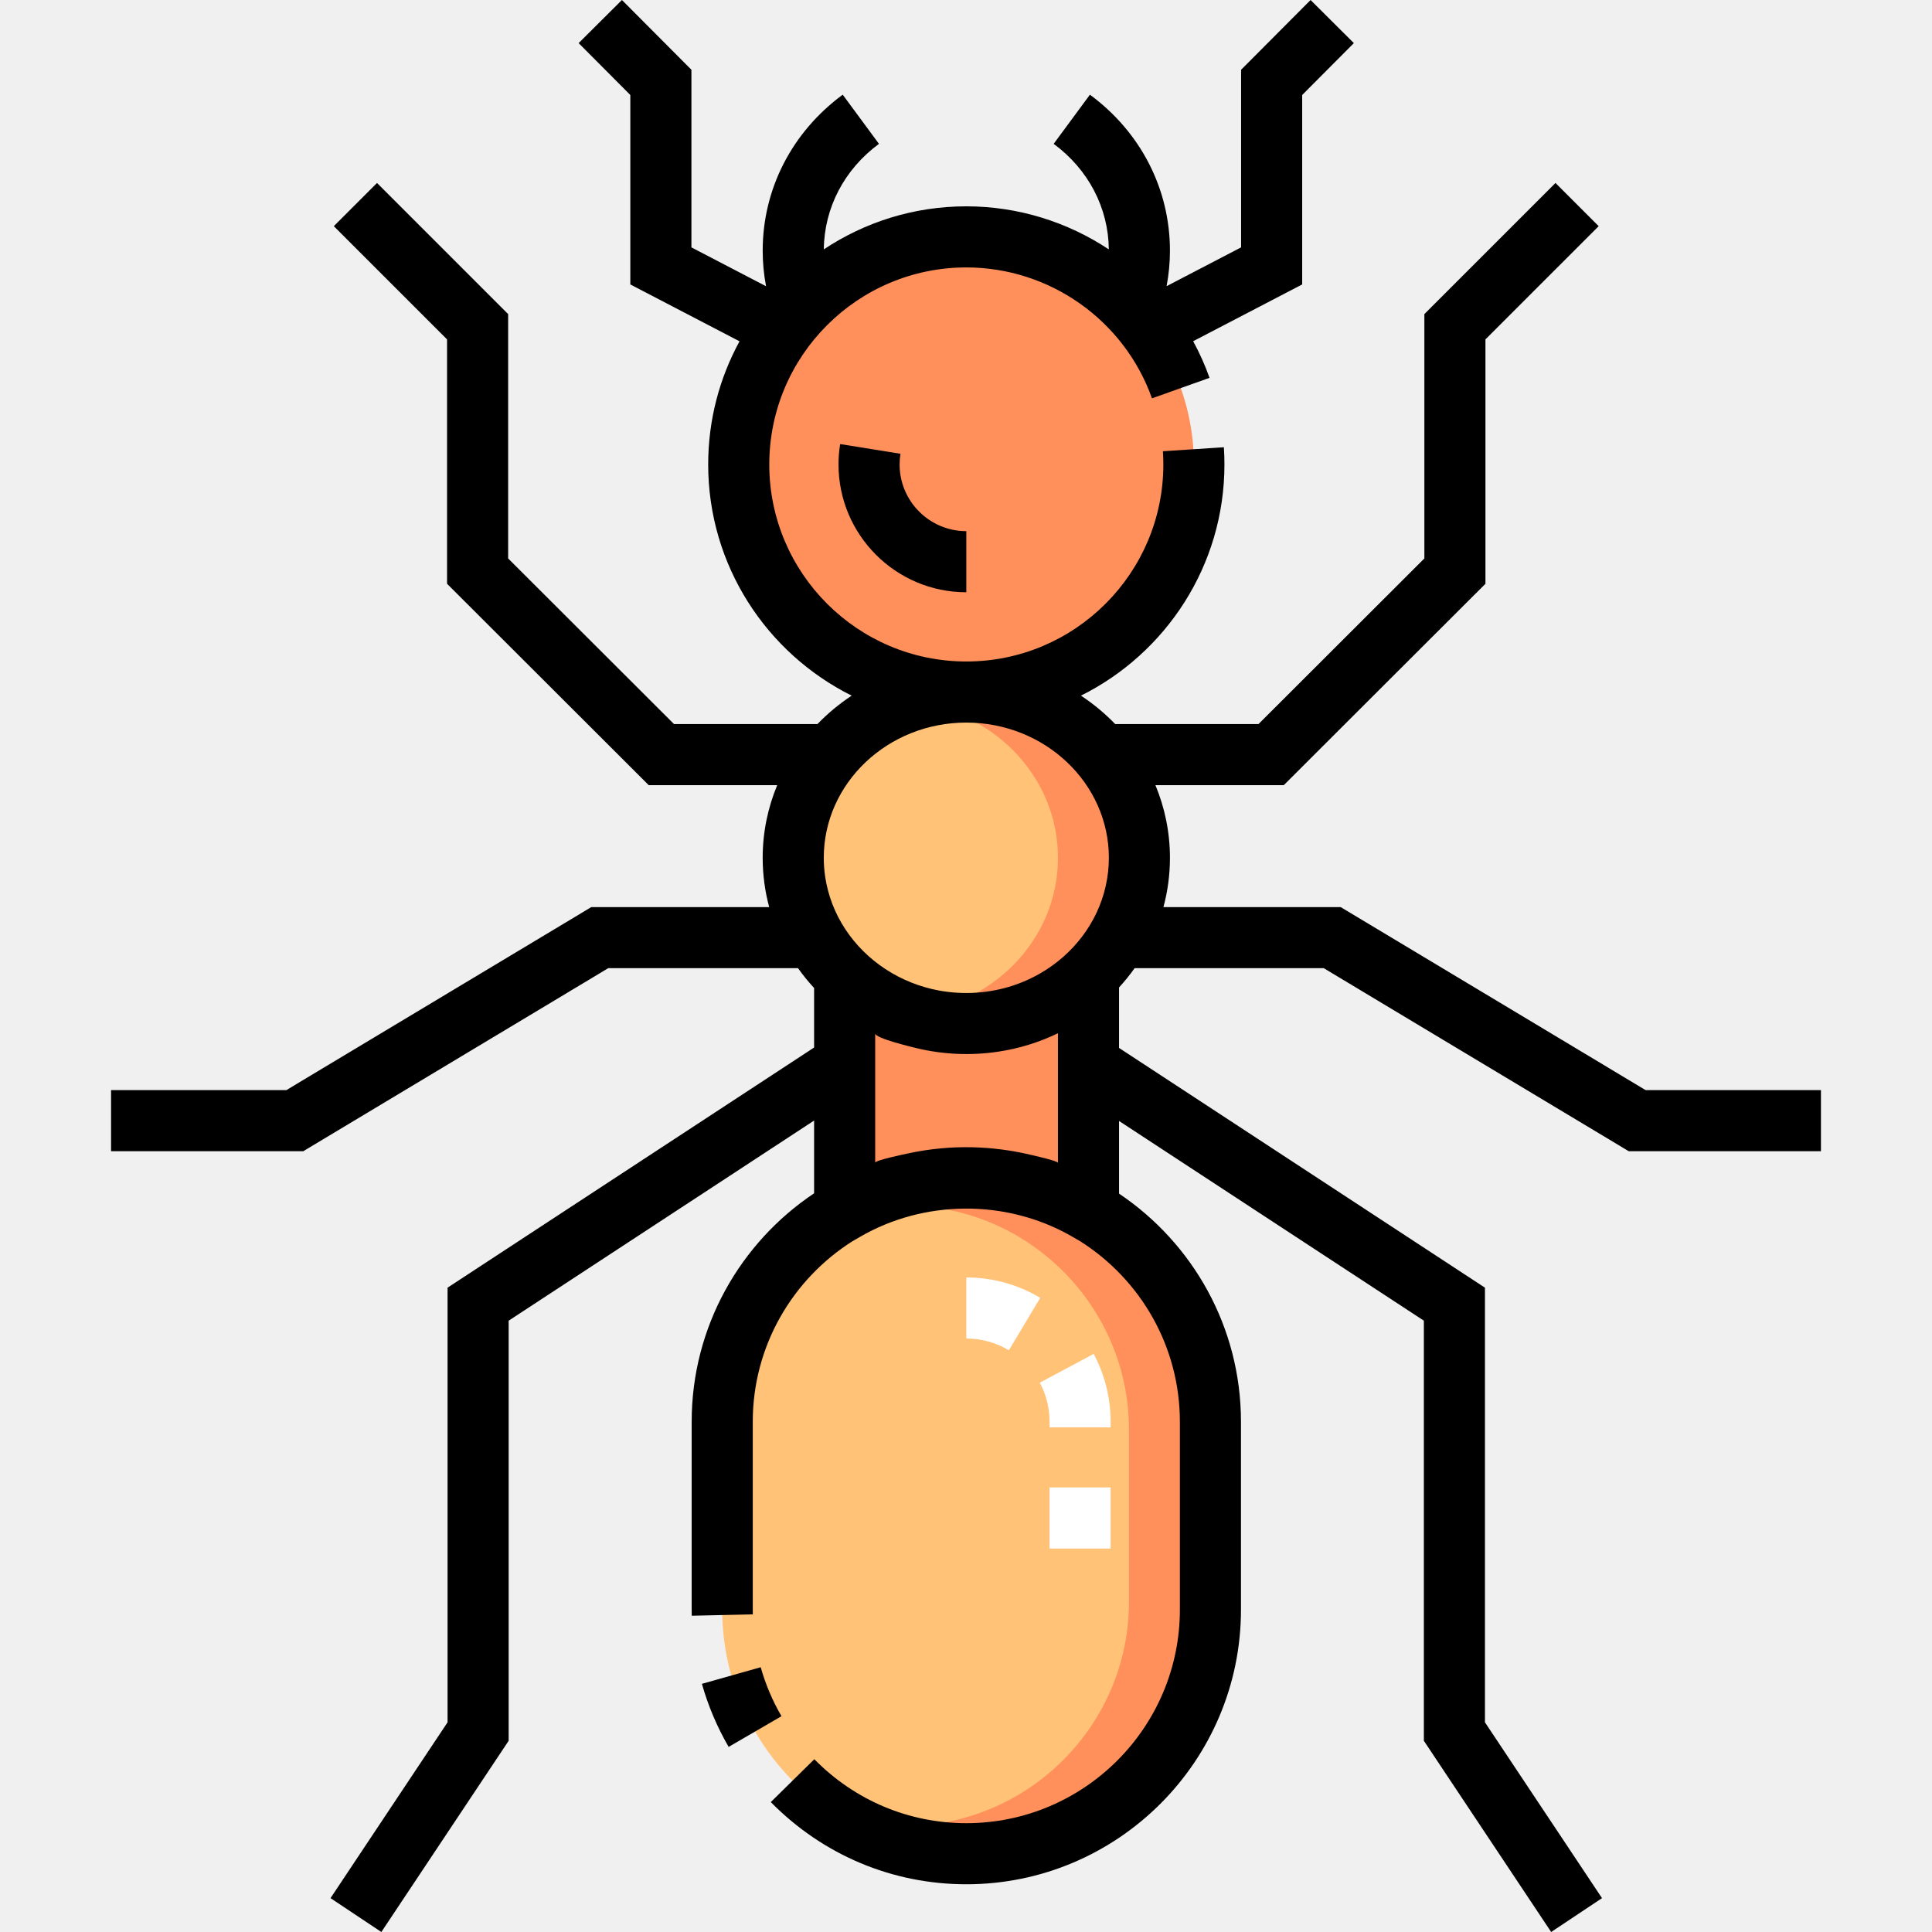
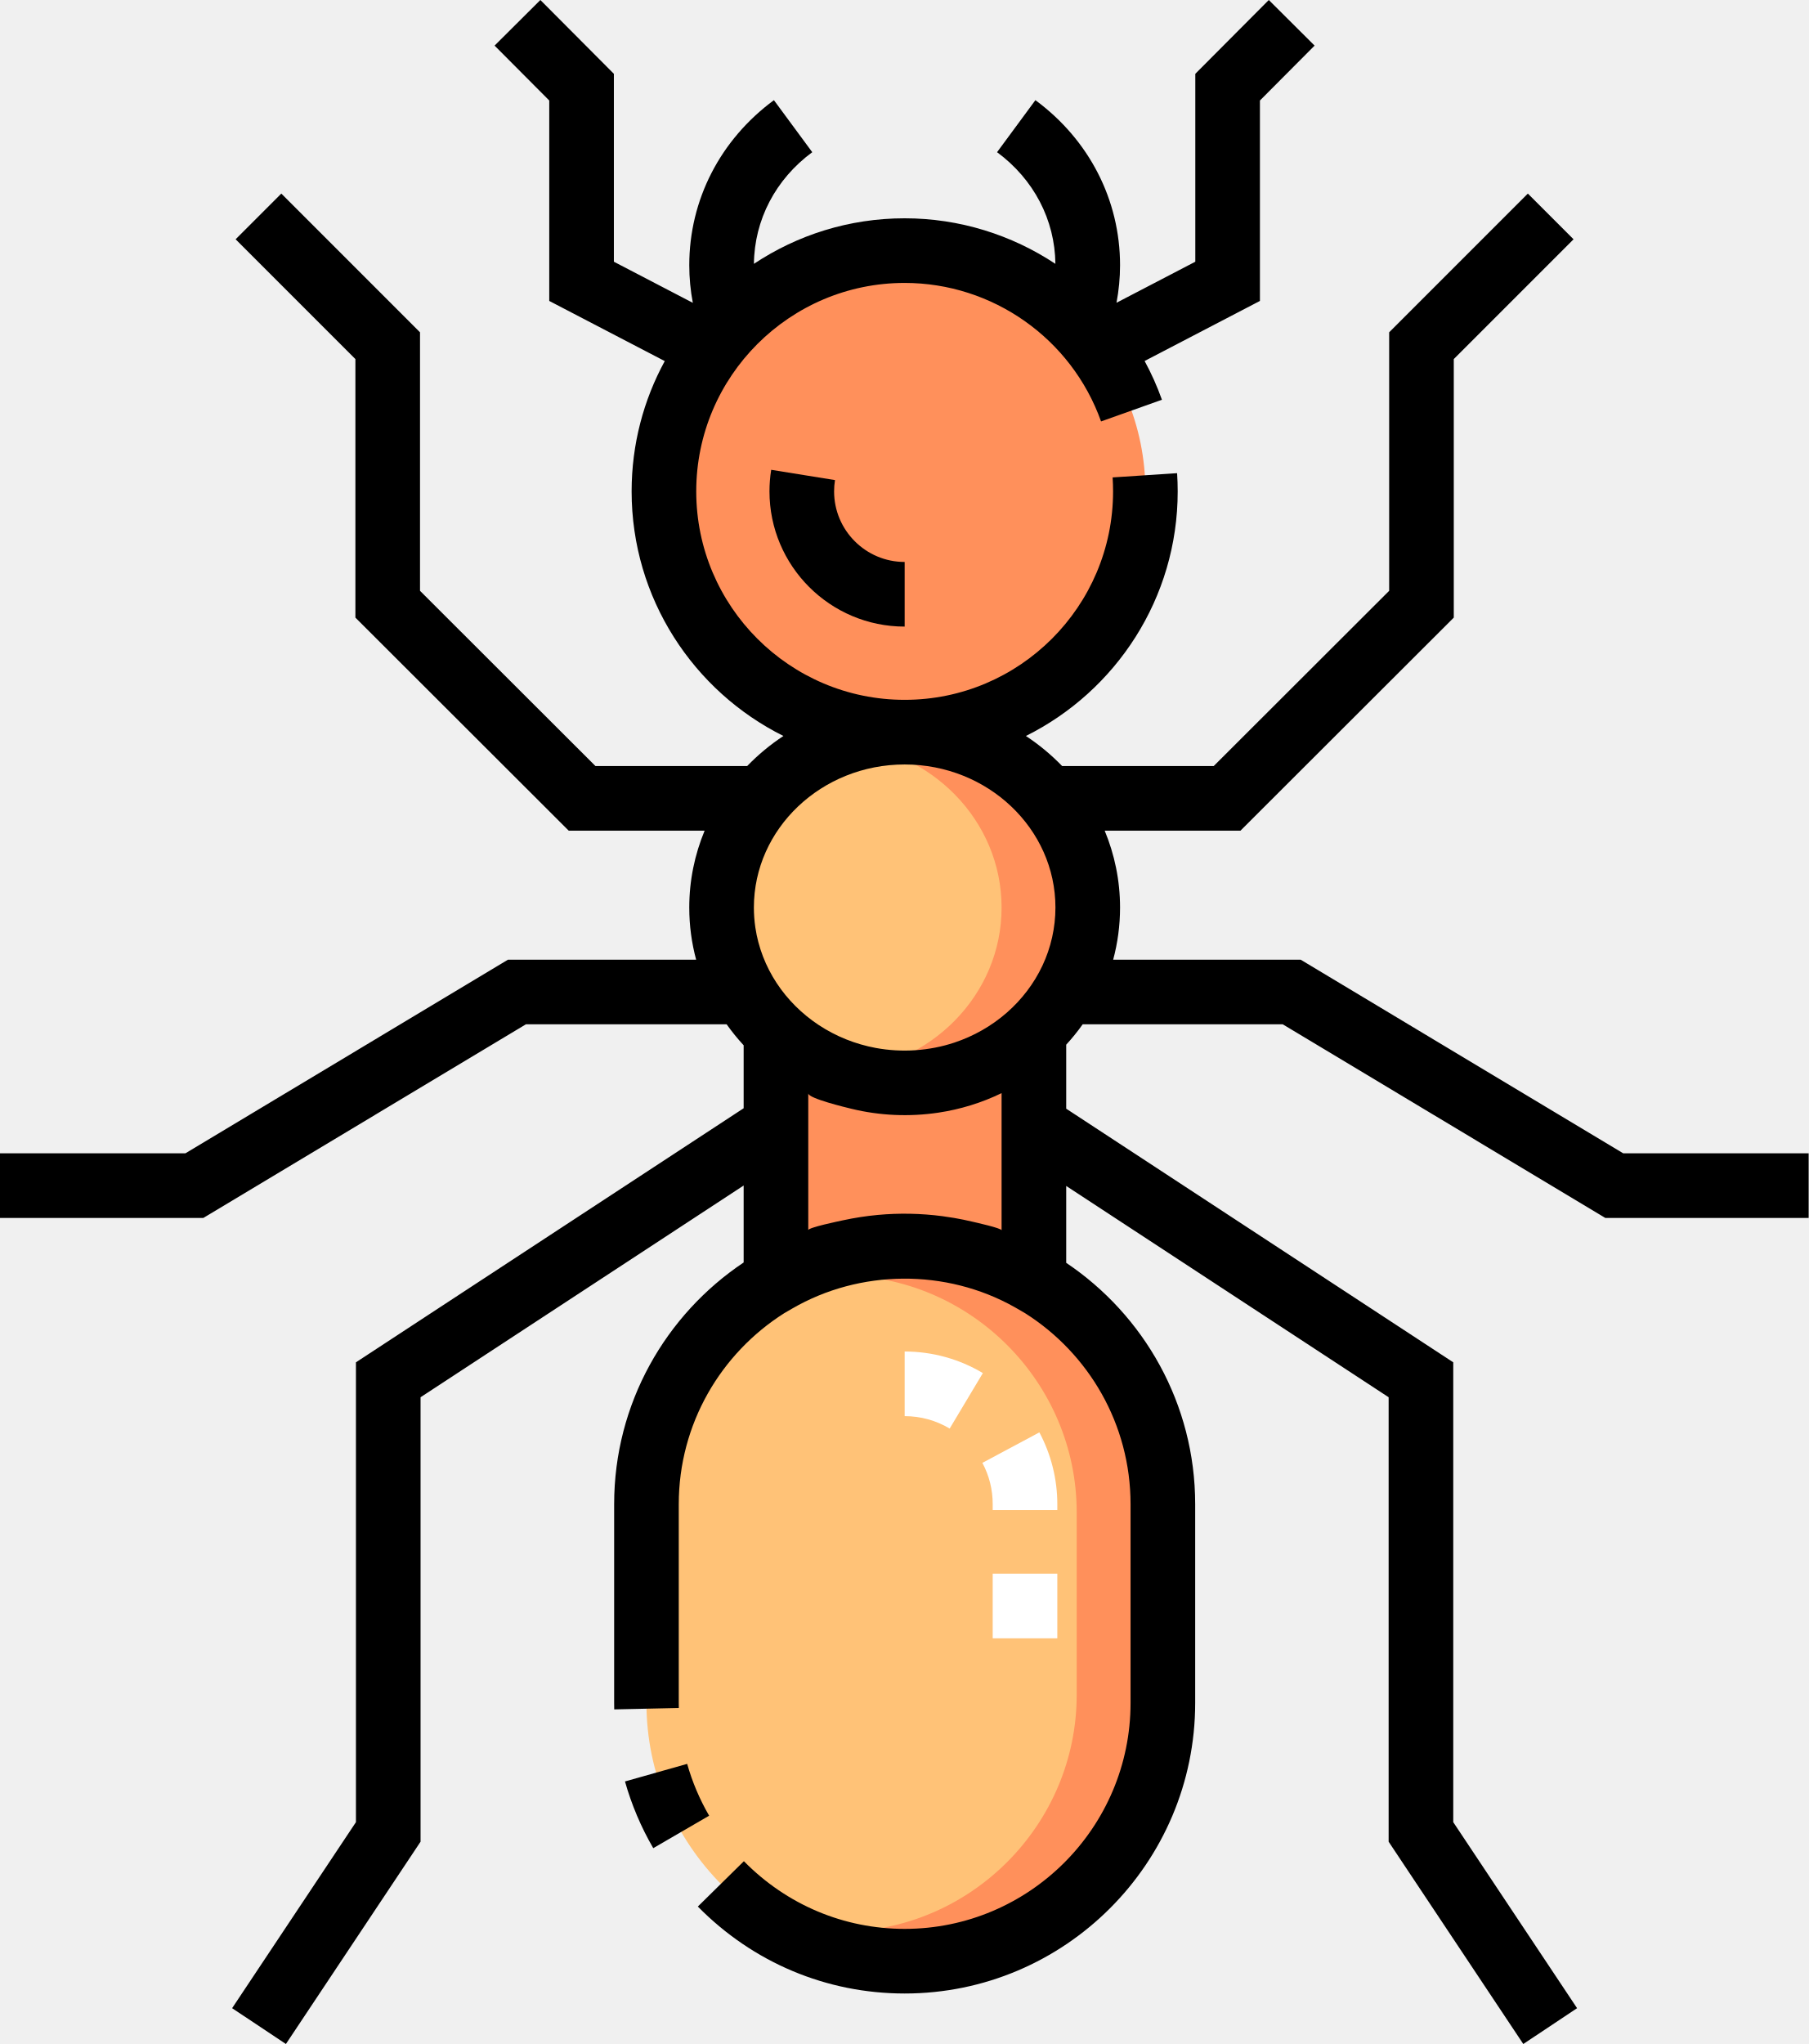
- <svg xmlns="http://www.w3.org/2000/svg" id="Capa_1" enable-background="new 0 0 474.386 474.386" height="512" viewBox="0 0 474.386 474.386" width="512">
-   <g>
-     <g>
-       <path d="m237.271 455.167c-32.966 0-59.938-26.972-59.938-59.937v-46.125c0-32.966 26.972-59.937 59.937-59.937 32.966 0 59.937 26.972 59.937 59.937v46.125c.001 32.965-26.971 59.937-59.936 59.937z" fill="#ffc277" />
-       <path d="m237.271 289.167c-12.021 0-23.235 3.599-32.645 9.754 5.529-1.88 11.439-2.917 17.582-2.917 30.25 0 55 24.75 55 55v42.325c0 30.25-24.75 55-55 55-6.144 0-12.054-1.036-17.582-2.917 9.41 6.155 20.624 9.754 32.645 9.754 32.966 0 59.938-26.972 59.938-59.938v-46.125c-.001-32.964-26.973-59.936-59.938-59.936z" fill="#ff905b" />
-       <path d="m237.271 251.332c-11.648 0-22.198-4.491-29.875-11.76v57.645c8.81-5.106 19.013-8.049 29.875-8.049 10.914 0 21.161 2.97 30 8.122v-57.832c-7.688 7.336-18.29 11.874-30 11.874z" fill="#ff905b" />
-       <ellipse cx="237.271" cy="210.627" fill="#ffc277" rx="42.5" ry="40.704" />
-       <g fill="#ff905b">
-         <path d="m237.271 169.923c-5.164 0-10.112.884-14.69 2.499 20.779 1.383 37.19 17.953 37.19 38.205s-16.411 36.822-37.19 38.205c4.578 1.615 9.526 2.499 14.69 2.499 23.472 0 42.5-18.224 42.5-40.704s-19.028-40.704-42.5-40.704z" />
-         <circle cx="237.271" cy="114.043" r="55.88" />
-       </g>
+ <svg xmlns="http://www.w3.org/2000/svg" width="453.134" height="511.999" enable-background="new 0 0 474.386 474.386" version="1.1" viewBox="0 0 419.845 474.385">
+   <g transform="translate(-27.271)">
+     <path d="m237.271 455.167c-32.966 0-59.938-26.972-59.938-59.937v-46.125c0-32.966 26.972-59.937 59.937-59.937 32.966 0 59.937 26.972 59.937 59.937v46.125c.001 32.965-26.971 59.937-59.936 59.937z" fill="#ffc277" />
+     <path d="m237.271 289.167c-12.021 0-23.235 3.599-32.645 9.754 5.529-1.88 11.439-2.917 17.582-2.917 30.25 0 55 24.75 55 55v42.325c0 30.25-24.75 55-55 55-6.144 0-12.054-1.036-17.582-2.917 9.41 6.155 20.624 9.754 32.645 9.754 32.966 0 59.938-26.972 59.938-59.938v-46.125c-.001-32.964-26.973-59.936-59.938-59.936z" fill="#ff905b" />
+     <path d="m237.271 251.332c-11.648 0-22.198-4.491-29.875-11.76v57.645c8.81-5.106 19.013-8.049 29.875-8.049 10.914 0 21.161 2.97 30 8.122v-57.832c-7.688 7.336-18.29 11.874-30 11.874z" fill="#ff905b" />
+     <ellipse cx="237.271" cy="210.627" rx="42.5" ry="40.704" fill="#ffc277" />
+     <g fill="#ff905b">
+       <path d="m237.271 169.923c-5.164 0-10.112.884-14.69 2.499 20.779 1.383 37.19 17.953 37.19 38.205s-16.411 36.822-37.19 38.205c4.578 1.615 9.526 2.499 14.69 2.499 23.472 0 42.5-18.224 42.5-40.704s-19.028-40.704-42.5-40.704z" />
+       <circle cx="237.271" cy="114.043" r="55.88" />
    </g>
-     <g>
-       <path d="m206.291 109.036c-.266 1.648-.4 3.333-.4 5.007 0 17.303 14.077 31.38 31.38 31.38v-15c-9.032 0-16.38-7.348-16.38-16.38 0-.878.07-1.76.209-2.621z" />
-       <path d="m186.784 409.374-14.436 4.076c1.525 5.401 3.733 10.61 6.564 15.484l12.971-7.534c-2.199-3.787-3.915-7.834-5.099-12.026z" />
-       <path d="m404.068 267.667-74.875-44.938h-43.52c1.042-3.869 1.597-7.924 1.597-12.102 0-6.3-1.273-12.314-3.563-17.835h31.511l49.521-49.453v-60.003l27.804-27.803-10.607-10.606-32.196 32.196v59.997l-40.729 40.672h-35.181c-2.527-2.614-5.346-4.96-8.415-6.982 20.862-10.385 35.236-31.924 35.236-56.767 0-1.408-.047-2.829-.139-4.225l-14.967.983c.069 1.07.105 2.161.105 3.242 0 26.677-21.703 48.38-48.38 48.38s-48.38-21.703-48.38-48.38 21.703-48.38 48.38-48.38c20.422 0 38.744 12.918 45.591 32.145l14.131-5.032c-1.115-3.132-2.464-6.135-4.02-8.995l26.768-13.938v-46.516l12.689-12.743-10.628-10.584-17.061 17.132v43.609l-18.295 9.526c.542-2.86.825-5.77.825-8.708 0-15.143-7.162-29.106-19.65-38.312l-8.9 12.074c8.52 6.281 13.438 15.71 13.541 25.911-10.16-6.73-22.262-10.569-34.99-10.569-12.927 0-24.956 3.898-34.99 10.568.104-10.2 5.02-19.629 13.54-25.91l-8.9-12.074c-12.487 9.206-19.649 23.17-19.649 38.312 0 2.946.282 5.861.826 8.725l-18.326-9.542v-43.61l-17.062-17.132-10.629 10.584 12.689 12.743v46.516l26.812 13.96c-4.903 8.993-7.692 19.296-7.692 30.24 0 24.843 14.374 46.381 35.236 56.767-3.069 2.022-5.888 4.369-8.415 6.982h-35.212l-40.729-40.672v-59.997l-32.196-32.197-10.607 10.607 27.804 27.803v60.003l49.521 49.453h31.541c-2.29 5.521-3.563 11.536-3.563 17.835 0 4.178.556 8.233 1.597 12.102h-43.676l-74.875 44.938h-43.045v15h47.203l74.875-44.938h46.598c1.208 1.706 2.53 3.33 3.949 4.87v14.611l-90 58.966v106.722l-28.743 43.174 12.486 8.312 31.257-46.951v-103.151l75-49.139v17.862c-18.109 12.105-30.062 32.73-30.062 56.1v46.125c0 .5.006 1 .017 1.498l14.996-.33c-.009-.389-.013-.778-.013-1.168v-46.125c0-18.648 9.793-35.043 24.498-44.342 0 0 1.825-1.058 1.825-1.058 15.766-9.139 35.725-9.27 51.607-.355.245.137.488.277.731.418l1.81 1.055c14.653 9.31 24.404 25.673 24.404 44.281v46.125c0 28.914-23.523 52.438-52.438 52.438-14.096 0-27.35-5.577-37.32-15.705l-10.689 10.523c12.813 13.014 29.863 20.181 48.01 20.181 37.186 0 67.438-30.252 67.438-67.438v-46.125c0-23.317-11.897-43.904-29.938-56.019v-17.84l74.845 49.037v103.153l31.257 46.951 12.486-8.312-28.743-43.174v-106.722l-89.845-58.865v-14.852c1.371-1.499 2.652-3.076 3.824-4.731h46.442l74.875 44.938h47.203v-15zm-131.797-57.04c0 4.66-1.042 9.293-3.029 13.508-1.959 4.155-4.807 7.87-8.262 10.893-3.538 3.095-7.7 5.458-12.16 6.941-5.835 1.94-12.203 2.365-18.249 1.248-4.712-.87-9.244-2.68-13.244-5.321-3.865-2.551-7.223-5.87-9.77-9.741-2.55-3.876-4.263-8.288-4.944-12.88-.228-1.538-.342-3.093-.342-4.648 0-18.309 15.701-33.204 35-33.204s35 14.896 35 33.204zm-23.476 72.048c-.925-.159-1.854-.299-2.786-.42-4.963-.646-9.997-.75-14.981-.286-2.718.253-5.416.671-8.083 1.249-.79.171-8.05 1.667-8.05 2.281 0 0 0-31.616 0-31.742 0 1.179 8.907 3.303 10.009 3.572 6.581 1.608 13.472 1.905 20.171.906 5.079-.757 10.077-2.288 14.695-4.535v31.841c0-.5-6.137-1.852-6.804-2.011-1.381-.33-2.772-.614-4.171-.855z" />
-       <g fill="#fff">
-         <path d="m257.708 365.229h15v15h-15z" />
-         <path d="m272.708 349.104c0-5.805-1.441-11.568-4.169-16.667l-13.227 7.074c1.59 2.972 2.396 6.2 2.396 9.593v1.375h15z" />
-         <path d="m237.271 328.667c3.687 0 7.3.996 10.45 2.881l7.701-12.872c-5.477-3.277-11.753-5.009-18.151-5.009z" />
-       </g>
+     <path d="m206.291 109.036c-.266 1.648-.4 3.333-.4 5.007 0 17.303 14.077 31.38 31.38 31.38v-15c-9.032 0-16.38-7.348-16.38-16.38 0-.878.07-1.76.209-2.621z" />
+     <path d="m186.784 409.374-14.436 4.076c1.525 5.401 3.733 10.61 6.564 15.484l12.971-7.534c-2.199-3.787-3.915-7.834-5.099-12.026z" />
+     <path d="m404.068 267.667-74.875-44.938h-43.52c1.042-3.869 1.597-7.924 1.597-12.102 0-6.3-1.273-12.314-3.563-17.835h31.511l49.521-49.453v-60.003l27.804-27.803-10.607-10.606-32.196 32.196v59.997l-40.729 40.672h-35.181c-2.527-2.614-5.346-4.96-8.415-6.982 20.862-10.385 35.236-31.924 35.236-56.767 0-1.408-.047-2.829-.139-4.225l-14.967.983c.069 1.07.105 2.161.105 3.242 0 26.677-21.703 48.38-48.38 48.38s-48.38-21.703-48.38-48.38 21.703-48.38 48.38-48.38c20.422 0 38.744 12.918 45.591 32.145l14.131-5.032c-1.115-3.132-2.464-6.135-4.02-8.995l26.768-13.938v-46.516l12.689-12.743-10.628-10.584-17.061 17.132v43.609l-18.295 9.526c.542-2.86.825-5.77.825-8.708 0-15.143-7.162-29.106-19.65-38.312l-8.9 12.074c8.52 6.281 13.438 15.71 13.541 25.911-10.16-6.73-22.262-10.569-34.99-10.569-12.927 0-24.956 3.898-34.99 10.568.104-10.2 5.02-19.629 13.54-25.91l-8.9-12.074c-12.487 9.206-19.649 23.17-19.649 38.312 0 2.946.282 5.861.826 8.725l-18.326-9.542v-43.61l-17.062-17.132-10.629 10.584 12.689 12.743v46.516l26.812 13.96c-4.903 8.993-7.692 19.296-7.692 30.24 0 24.843 14.374 46.381 35.236 56.767-3.069 2.022-5.888 4.369-8.415 6.982h-35.212l-40.729-40.672v-59.997l-32.196-32.197-10.607 10.607 27.804 27.803v60.003l49.521 49.453h31.541c-2.29 5.521-3.563 11.536-3.563 17.835 0 4.178.556 8.233 1.597 12.102h-43.676l-74.875 44.938h-43.045v15h47.203l74.875-44.938h46.598c1.208 1.706 2.53 3.33 3.949 4.87v14.611l-90 58.966v106.722l-28.743 43.174 12.486 8.312 31.257-46.951v-103.151l75-49.139v17.862c-18.109 12.105-30.062 32.73-30.062 56.1v46.125c0 .5.006 1 .017 1.498l14.996-.33c-.009-.389-.013-.778-.013-1.168v-46.125c0-18.648 9.793-35.043 24.498-44.342l1.825-1.058c15.766-9.139 35.725-9.27 51.607-.355.245.137.488.277.731.418l1.81 1.055c14.653 9.31 24.404 25.673 24.404 44.281v46.125c0 28.914-23.523 52.438-52.438 52.438-14.096 0-27.35-5.577-37.32-15.705l-10.689 10.523c12.813 13.014 29.863 20.181 48.01 20.181 37.186 0 67.438-30.252 67.438-67.438v-46.125c0-23.317-11.897-43.904-29.938-56.019v-17.84l74.845 49.037v103.153l31.257 46.951 12.486-8.312-28.743-43.174v-106.722l-89.845-58.865v-14.852c1.371-1.499 2.652-3.076 3.824-4.731h46.442l74.875 44.938h47.203v-15zm-131.797-57.04c0 4.66-1.042 9.293-3.029 13.508-1.959 4.155-4.807 7.87-8.262 10.893-3.538 3.095-7.7 5.458-12.16 6.941-5.835 1.94-12.203 2.365-18.249 1.248-4.712-.87-9.244-2.68-13.244-5.321-3.865-2.551-7.223-5.87-9.77-9.741-2.55-3.876-4.263-8.288-4.944-12.88-.228-1.538-.342-3.093-.342-4.648 0-18.309 15.701-33.204 35-33.204s35 14.896 35 33.204zm-23.476 72.048c-.925-.159-1.854-.299-2.786-.42-4.963-.646-9.997-.75-14.981-.286-2.718.253-5.416.671-8.083 1.249-.79.171-8.05 1.667-8.05 2.281v-31.742c0 1.179 8.907 3.303 10.009 3.572 6.581 1.608 13.472 1.905 20.171.906 5.079-.757 10.077-2.288 14.695-4.535v31.841c0-.5-6.137-1.852-6.804-2.011-1.381-.33-2.772-.614-4.171-.855z" />
+     <g fill="#fff">
+       <path d="m257.708 365.229h15v15h-15z" />
+       <path d="m272.708 349.104c0-5.805-1.441-11.568-4.169-16.667l-13.227 7.074c1.59 2.972 2.396 6.2 2.396 9.593v1.375h15z" />
+       <path d="m237.271 328.667c3.687 0 7.3.996 10.45 2.881l7.701-12.872c-5.477-3.277-11.753-5.009-18.151-5.009z" />
    </g>
  </g>
</svg>
